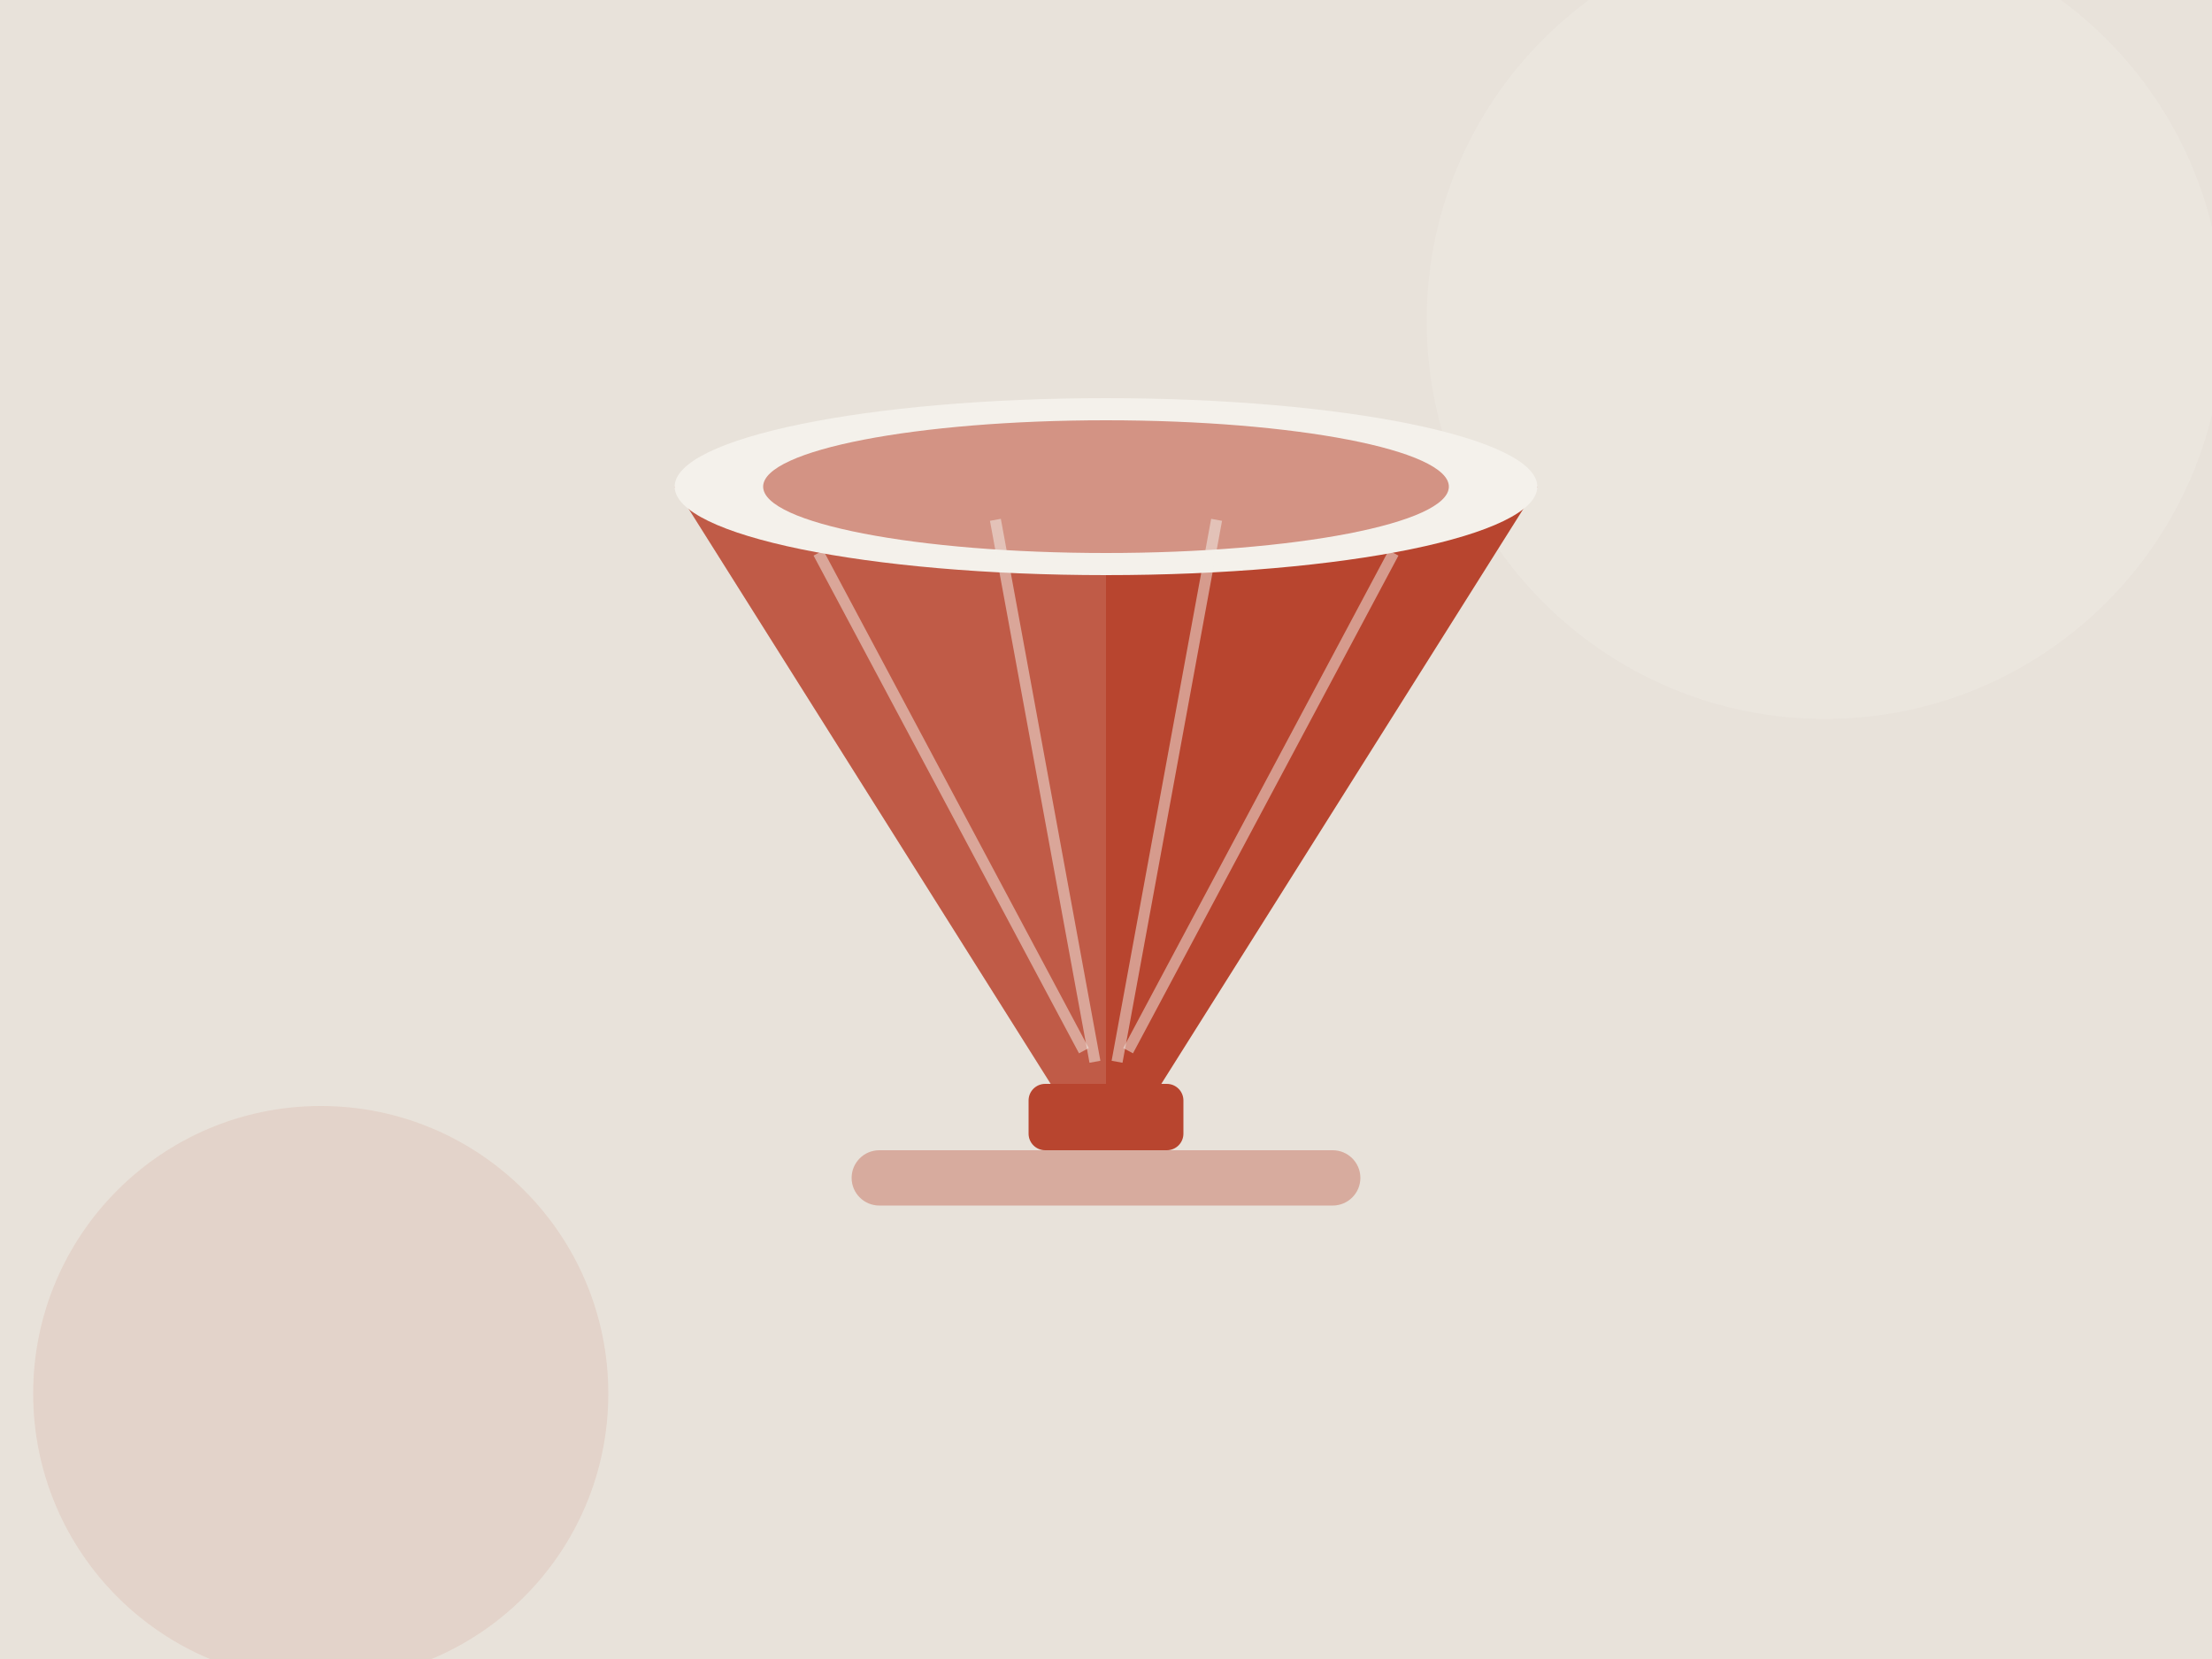
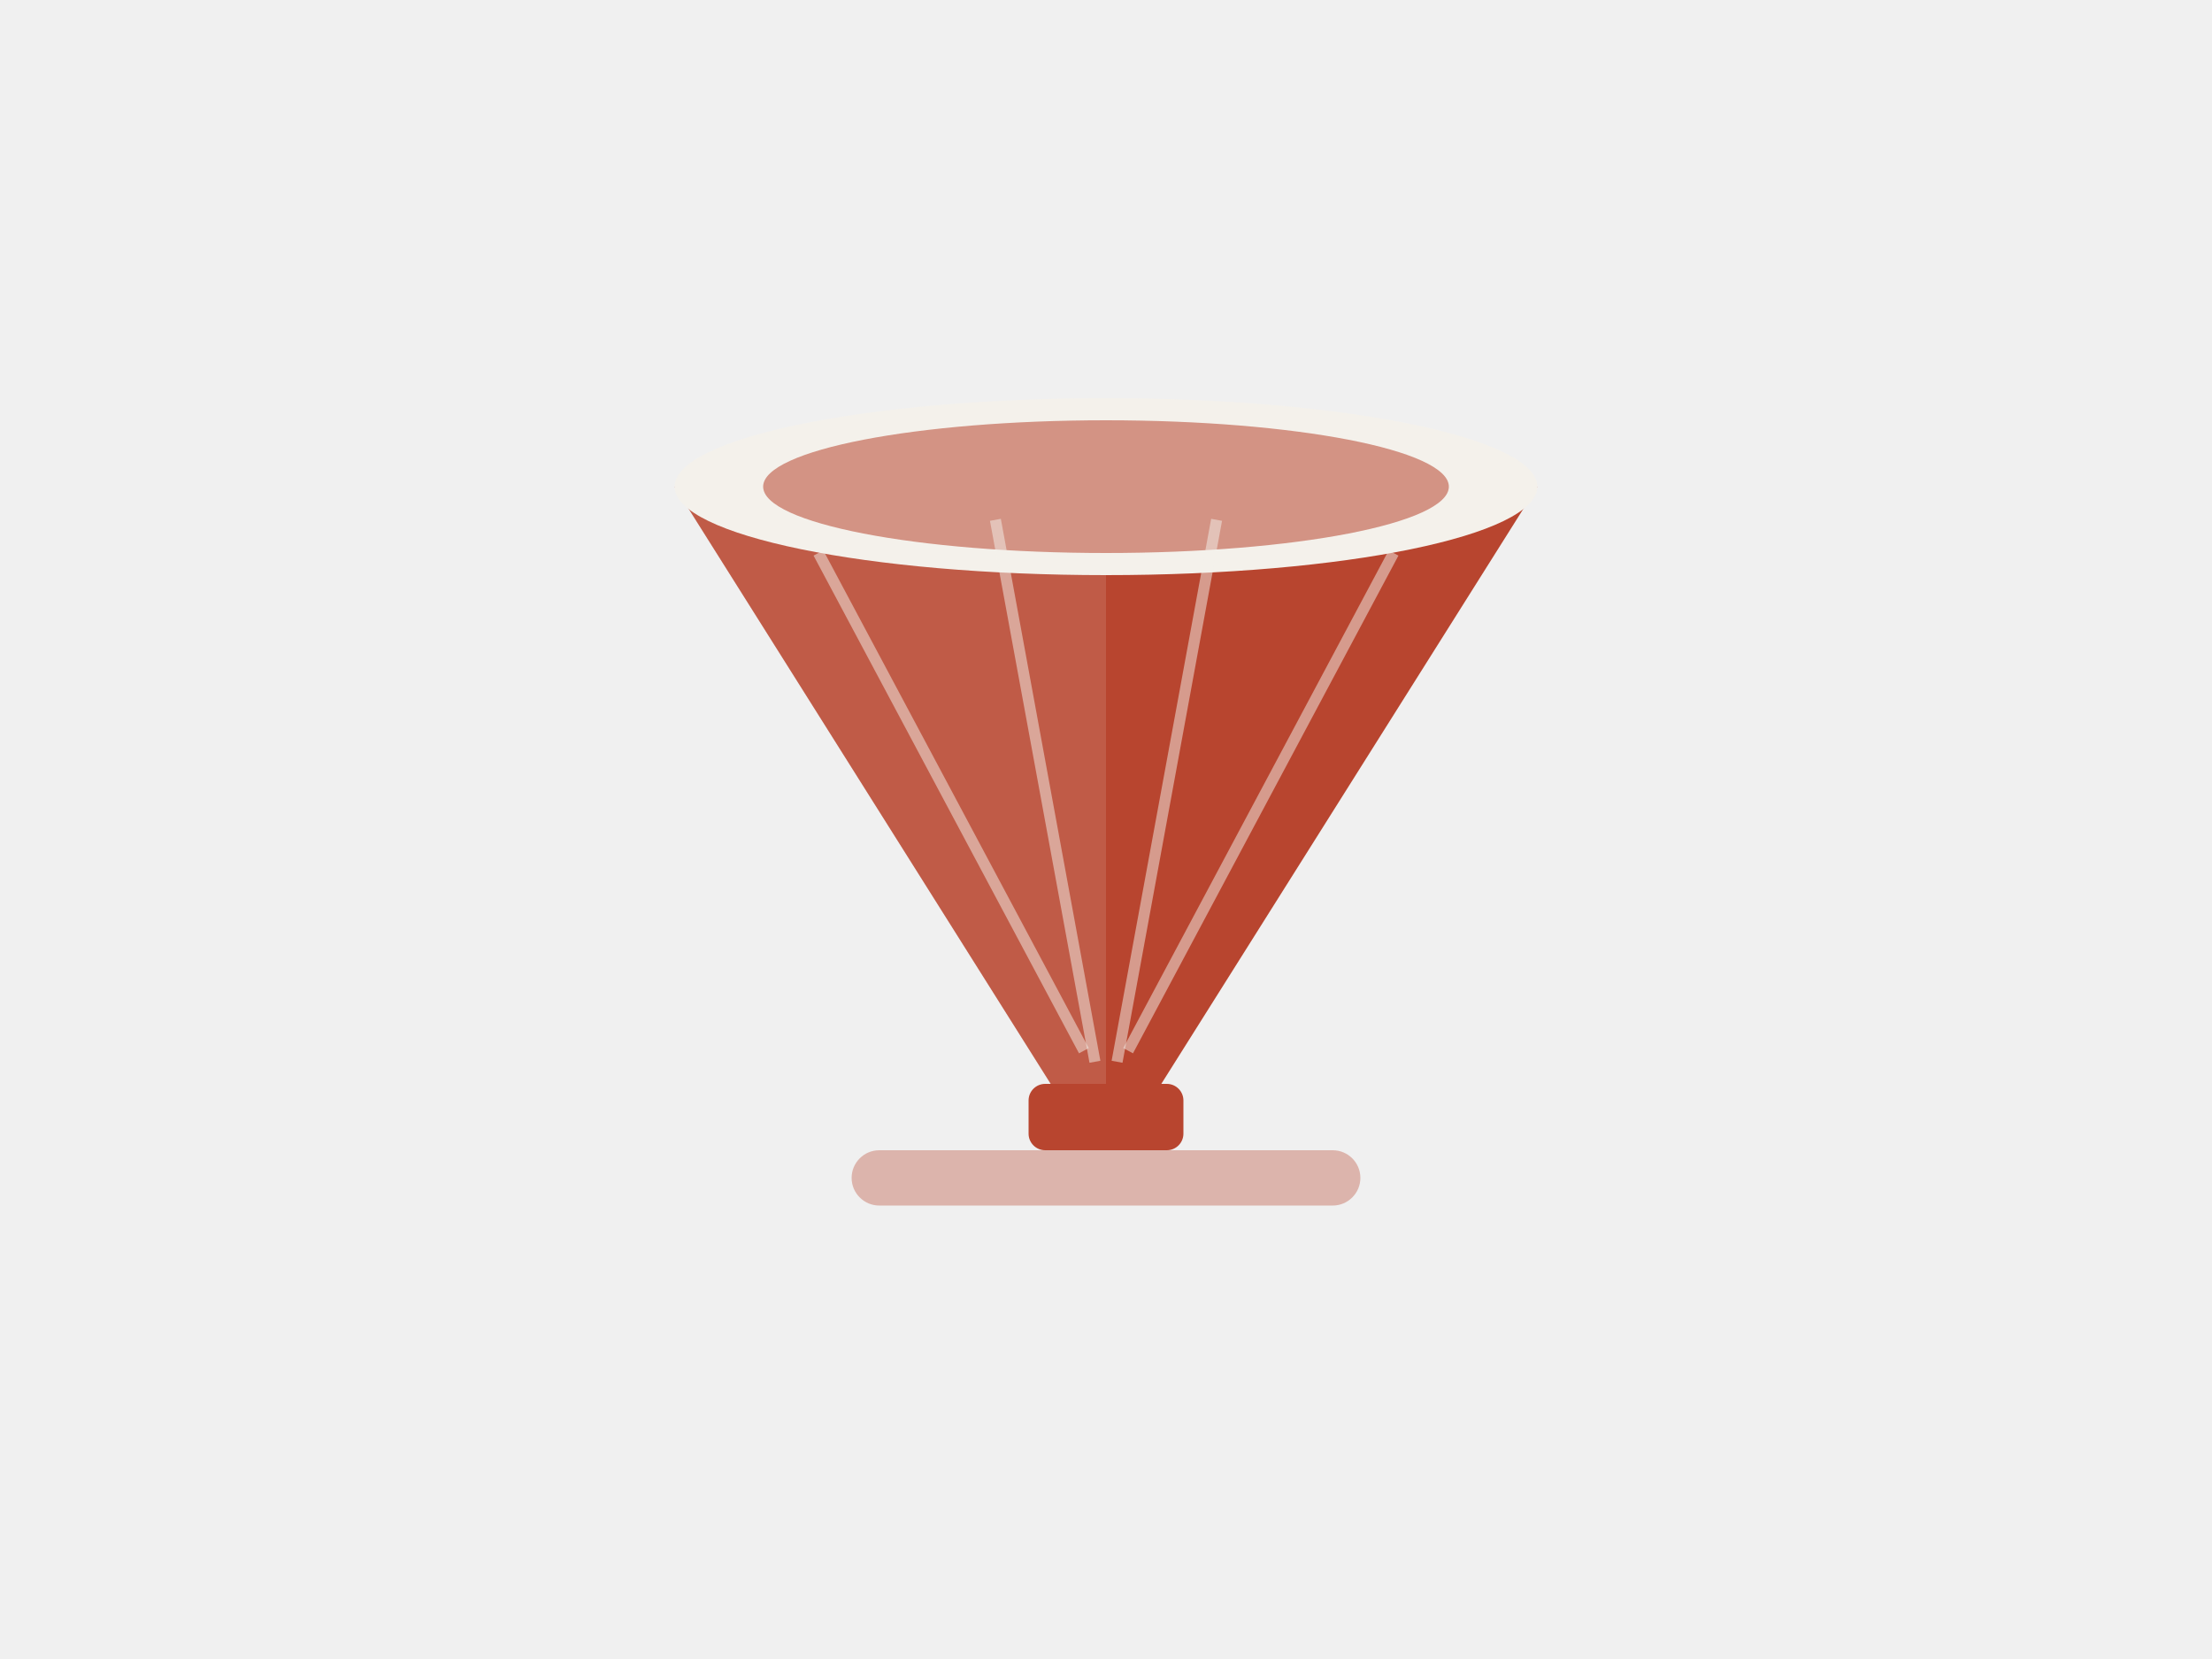
<svg xmlns="http://www.w3.org/2000/svg" viewBox="0 0 400 300" width="400" height="300" role="img" aria-label="Cafetera V60 de cerámica 02">
-   <rect width="400" height="300" fill="#e8e2da" />
-   <circle cx="330" cy="58" r="72" fill="#f4f1eb" opacity=".28" />
-   <circle cx="58" cy="252" r="52" fill="#b8452f" opacity=".10" />
  <g transform="translate(200 150)">
    <path d="M-78 -62 L78 -62 L10 46 L-10 46 Z" fill="#b8452f" />
    <path d="M-78 -62 L0 -62 L0 46 L-10 46 Z" fill="#fff" opacity=".12" />
    <ellipse cx="0" cy="-62" rx="78" ry="16" fill="#f4f1eb" />
    <ellipse cx="0" cy="-62" rx="62" ry="12" fill="#b8452f" opacity=".55" />
    <path d="M-52 -50 L-4 40" stroke="#f4f1eb" stroke-width="2" opacity=".5" fill="none" />
    <path d="M-20 -56 L-2 42" stroke="#f4f1eb" stroke-width="2" opacity=".5" fill="none" />
    <path d="M20 -56 L2 42" stroke="#f4f1eb" stroke-width="2" opacity=".5" fill="none" />
    <path d="M52 -50 L4 40" stroke="#f4f1eb" stroke-width="2" opacity=".5" fill="none" />
    <rect x="-14" y="46" width="28" height="12" rx="3" fill="#b8452f" />
    <rect x="-46" y="58" width="92" height="10" rx="5" fill="#b8452f" opacity=".35" />
  </g>
</svg>
